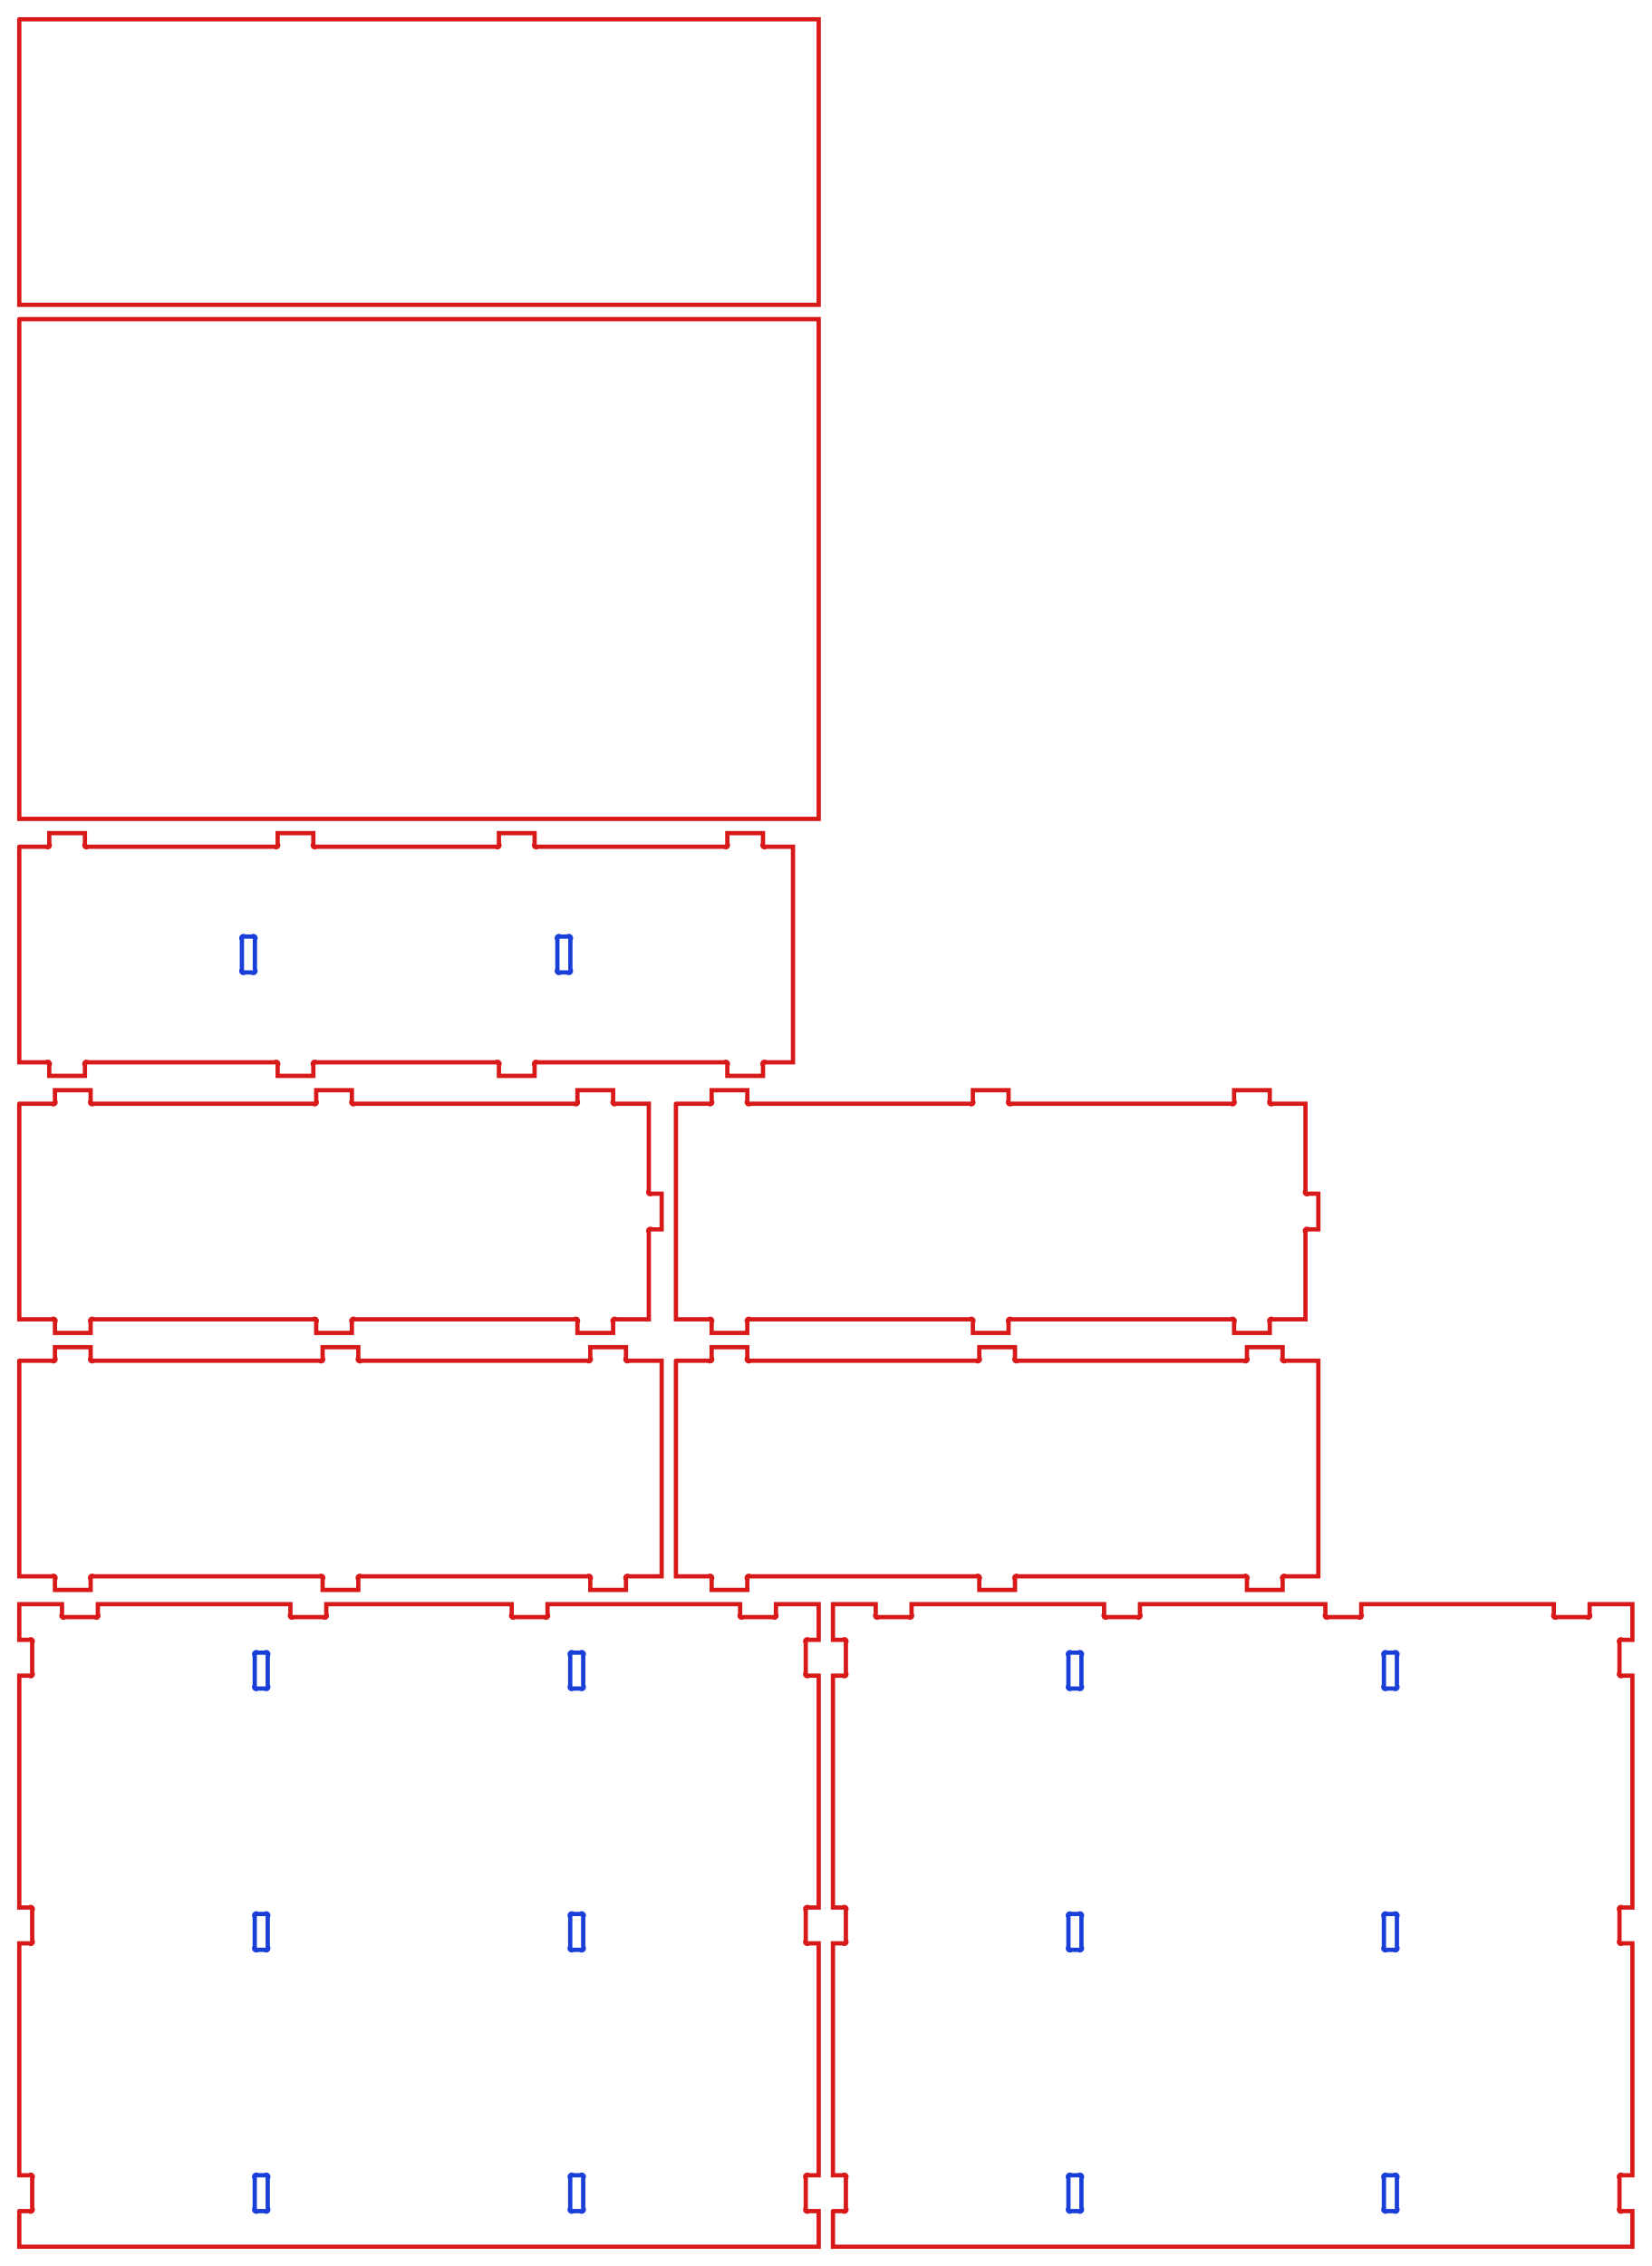
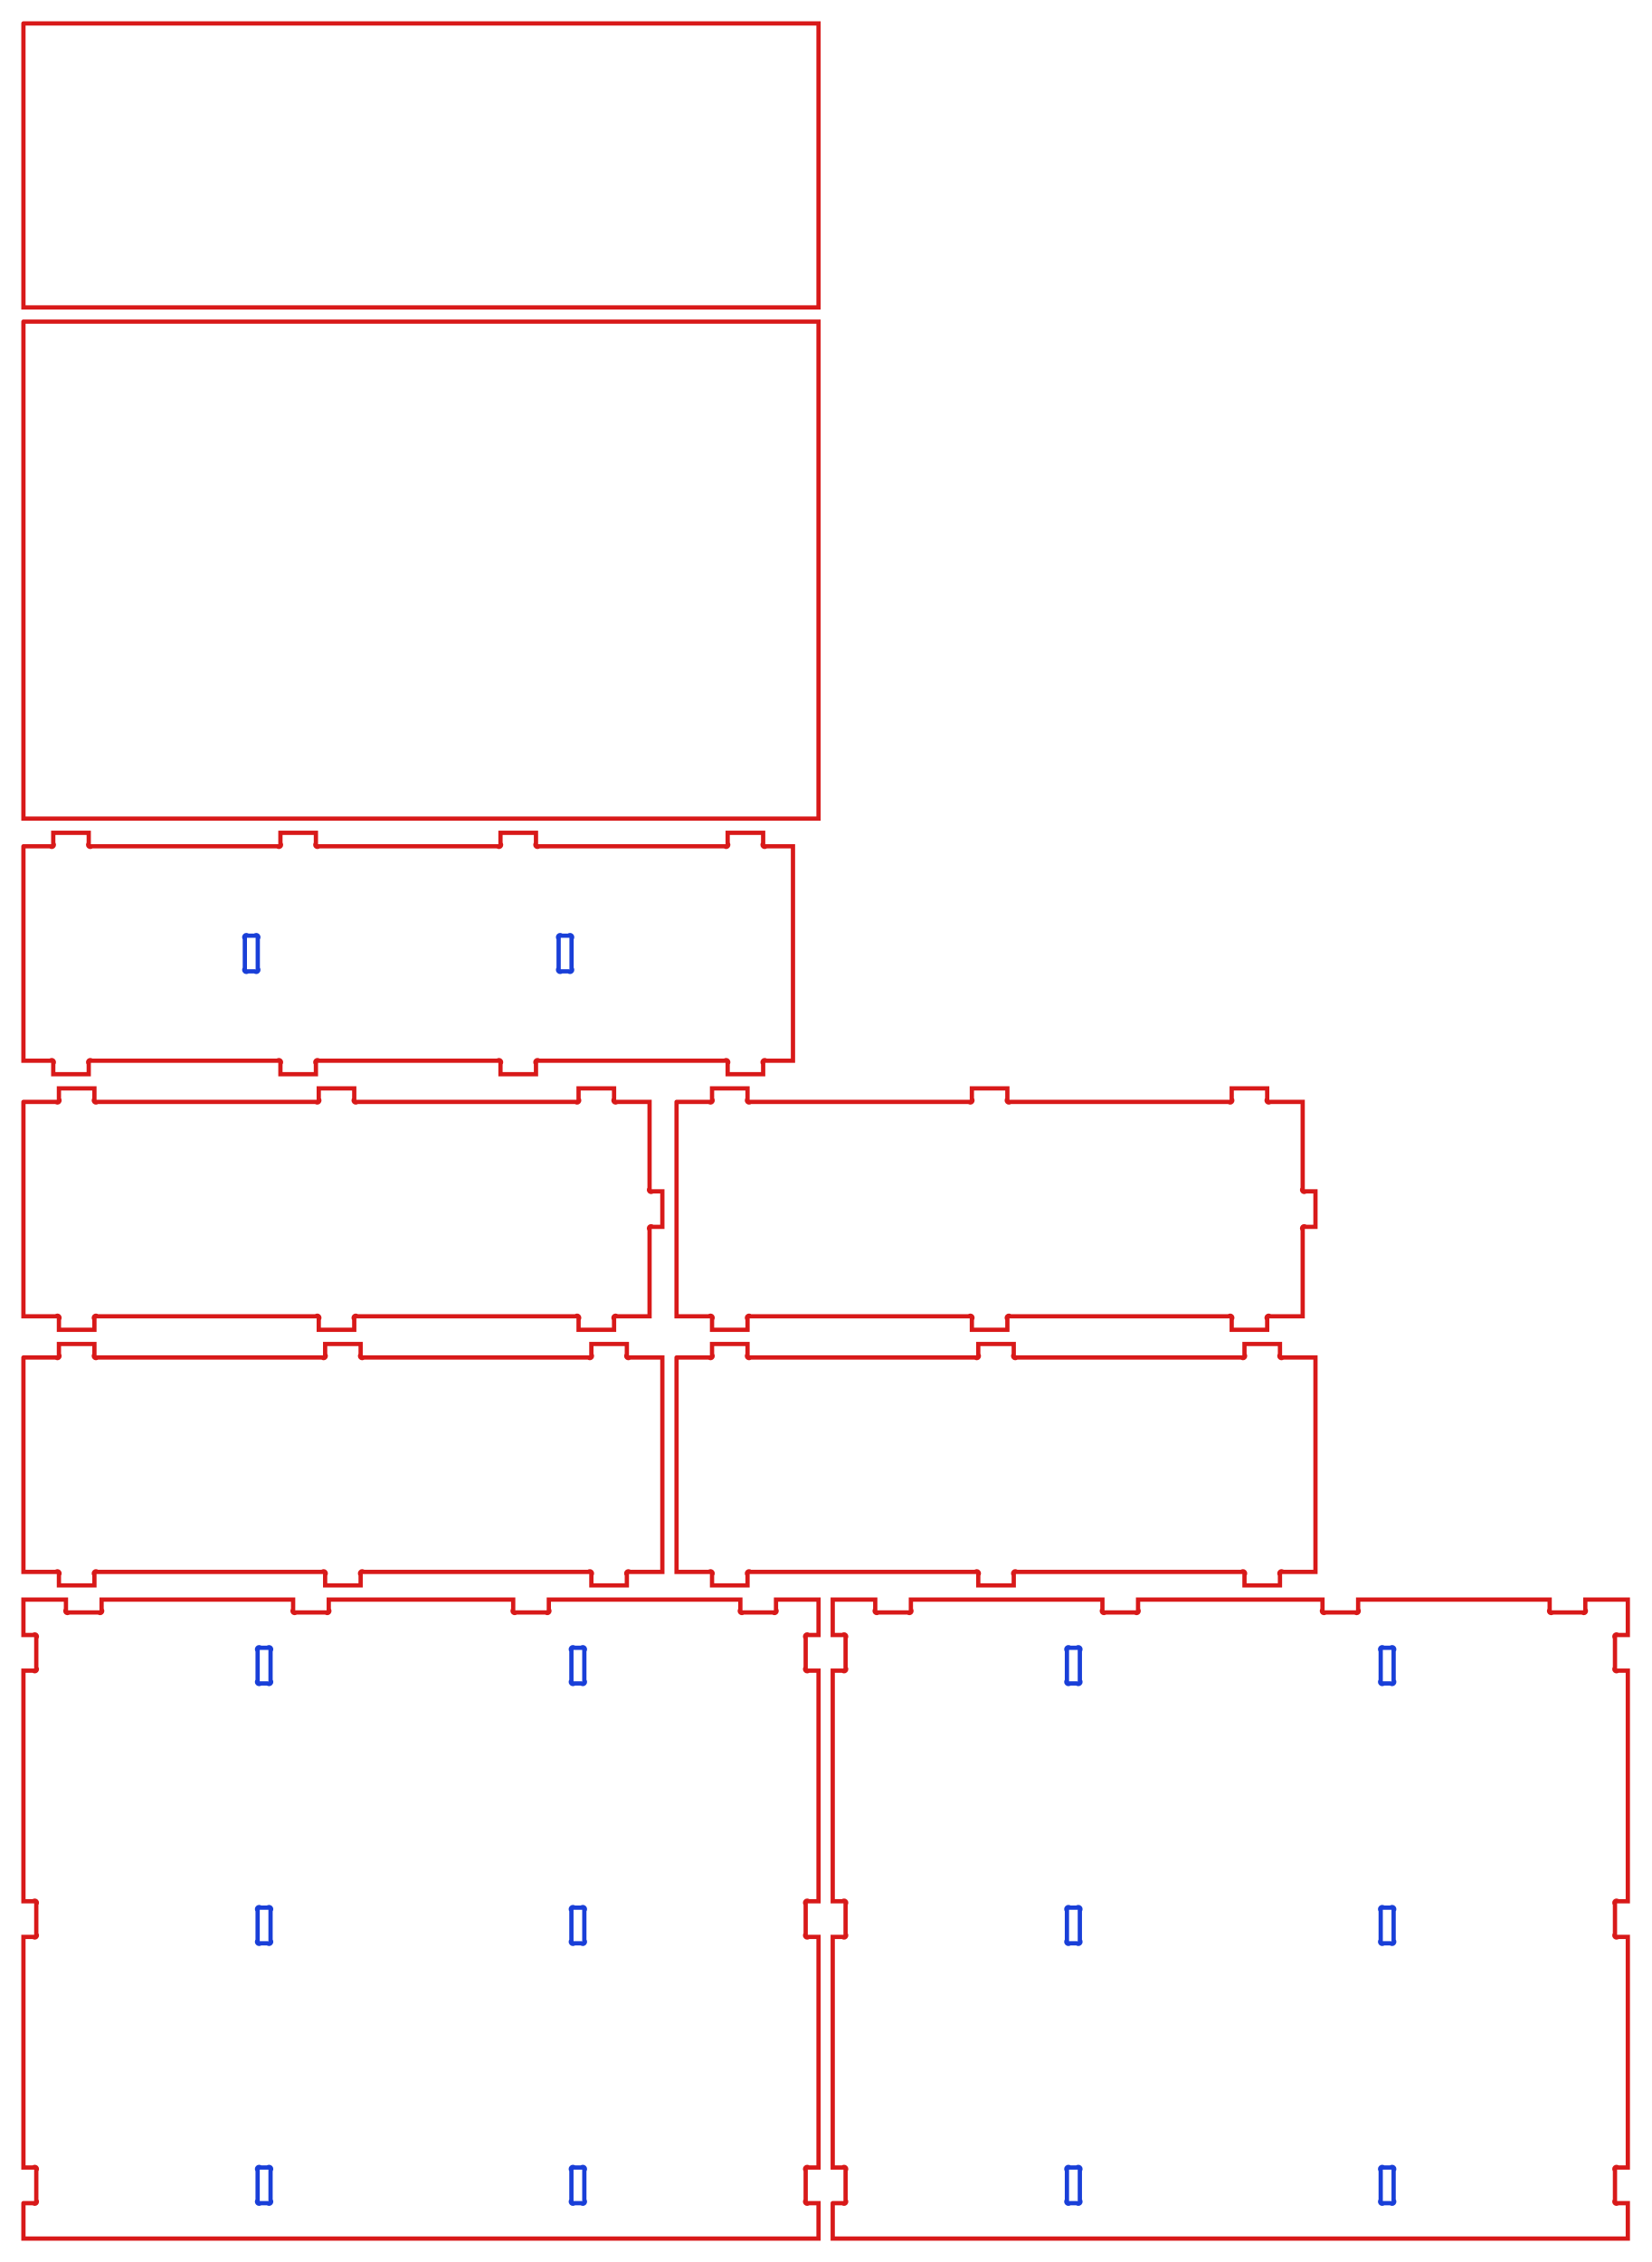
- <svg xmlns="http://www.w3.org/2000/svg" width="2314.0mm" height="3174.0mm" viewBox="-27.0 -3147.0 2314.0 3174.0" version="1.1">
+ <svg xmlns="http://www.w3.org/2000/svg" width="2326.0mm" height="3186.0mm" viewBox="-33.0 -3153.0 2326.0 3186.0" version="1.1">
  <g transform="scale(1,-1)" stroke-linecap="round">
    <g fill="none" stroke="rgb(216,25,25)" stroke-width="6.0" id="AUSSENKONTUR">
      <path d="M 0.0,49.9 L 0.0,0.0 L 1120.0,0.0 L 1120.0,49.9 L 1106.143,49.9 A 3,3 -45 1,0 1101.9,54.143 L 1101.9,95.857 A 3,3 -135 1,0 1106.143,100.1 L 1120.0,100.1 L 1120.0,424.9 L 1106.143,424.9 A 3,3 -45 0,0 1101.9,429.143 L 1101.9,470.857 A 3,3 -135 0,0 1106.143,475.1 L 1120.0,475.1 L 1120.0,799.9 L 1106.143,799.9 A 3,3 -45 0,0 1101.9,804.143 L 1101.9,845.857 A 3,3 -135 0,0 1106.143,850.1 L 1120.0,850.1 L 1120.0,900.0 L 1060.1,900.0 L 1060.1,886.143 A 3,3 45 0,0 1055.857,881.9 L 1014.143,881.9 A 3,3 -45 0,0 1009.9,886.143 L 1009.9,900.0 L 740.1,900.0 L 740.1,886.143 A 3,3 45 0,0 735.857,881.9 L 694.143,881.9 A 3,3 -45 0,0 689.9,886.143 L 689.9,900.0 L 430.1,900.0 L 430.1,886.143 A 3,3 45 0,0 425.857,881.9 L 384.143,881.9 A 3,3 -45 0,0 379.9,886.143 L 379.9,900.0 L 110.1,900.0 L 110.1,886.143 A 3,3 45 0,0 105.857,881.9 L 64.143,881.9 A 3,3 -45 0,0 59.9,886.143 L 59.9,900.0 L 0.0,900.0 L 0.0,850.1 L 13.857,850.1 A 3,3 135 0,0 18.1,845.857 L 18.1,804.143 A 3,3 45 0,0 13.857,799.9 L 0.0,799.9 L 0.0,475.1 L 13.857,475.1 A 3,3 135 0,0 18.1,470.857 L 18.1,429.143 A 3,3 45 0,0 13.857,424.9 L 0.0,424.9 L 0.0,100.1 L 13.857,100.1 A 3,3 135.0 0,0 18.1,95.857 L 18.1,54.143 A 3,3 45 0,0 13.857,49.9 L 0.0,49.9" />
      <path d="M 1140.0,49.9 L 1140.0,0.0 L 2260.0,0.0 L 2260.0,49.9 L 2246.143,49.9 A 3,3 -45 1,0 2241.9,54.143 L 2241.9,95.857 A 3,3 -135 1,0 2246.143,100.1 L 2260.0,100.1 L 2260.0,424.9 L 2246.143,424.9 A 3,3 -45 0,0 2241.9,429.143 L 2241.9,470.857 A 3,3 -135 0,0 2246.143,475.1 L 2260.0,475.1 L 2260.0,799.9 L 2246.143,799.9 A 3,3 -45 0,0 2241.9,804.143 L 2241.9,845.857 A 3,3 -135 0,0 2246.143,850.1 L 2260.0,850.1 L 2260.0,900.0 L 2200.1,900.0 L 2200.1,886.143 A 3,3 45 0,0 2195.857,881.9 L 2154.143,881.9 A 3,3 -45 0,0 2149.9,886.143 L 2149.9,900.0 L 1880.1,900.0 L 1880.1,886.143 A 3,3 45 0,0 1875.857,881.9 L 1834.143,881.9 A 3,3 -45 0,0 1829.9,886.143 L 1829.9,900.0 L 1570.1,900.0 L 1570.1,886.143 A 3,3 45 0,0 1565.857,881.9 L 1524.143,881.9 A 3,3 -45 0,0 1519.9,886.143 L 1519.9,900.0 L 1250.1,900.0 L 1250.1,886.143 A 3,3 45 0,0 1245.857,881.9 L 1204.143,881.9 A 3,3 -45 0,0 1199.9,886.143 L 1199.9,900.0 L 1140.0,900.0 L 1140.0,850.1 L 1153.857,850.1 A 3,3 135 0,0 1158.1,845.857 L 1158.1,804.143 A 3,3 45 0,0 1153.857,799.9 L 1140.0,799.9 L 1140.0,475.1 L 1153.857,475.1 A 3,3 135 0,0 1158.1,470.857 L 1158.1,429.143 A 3,3 45 0,0 1153.857,424.9 L 1140.0,424.9 L 1140.0,100.1 L 1153.857,100.1 A 3,3 135.0 0,0 1158.1,95.857 L 1158.1,54.143 A 3,3 45 0,0 1153.857,49.9 L 1140.0,49.9" />
      <path d="M 0.0,1241.0 L 0.0,939.0 L 45.757,939.0 A 3,3 135 0,0 50.0,934.757 L 50.0,920.0 L 100.0,920.0 L 100.0,934.757 A 3,3 -135 1,0 104.243,939.0 L 420.757,939.0 A 3,3 135 0,0 425.0,934.757 L 425.0,920.0 L 475.0,920.0 L 475.0,934.757 A 3,3 -135 1,0 479.243,939.0 L 795.757,939.0 A 3,3 135 0,0 800.0,934.757 L 800.0,920.0 L 850.0,920.0 L 850.0,934.757 A 3,3 -135 1,0 854.243,939.0 L 900.0,939.0 L 900.0,1241.0 L 854.243,1241.0 A 3,3 -45.0 1,0 850.0,1245.243 L 850.0,1260.0 L 800.0,1260.0 L 800.0,1245.243 A 3,3 45 0,0 795.757,1241.0 L 479.243,1241.0 A 3,3 -45.0 1,0 475.0,1245.243 L 475.0,1260.0 L 425.0,1260.0 L 425.0,1245.243 A 3,3 45 0,0 420.757,1241.0 L 104.243,1241.0 A 3,3 -45 1,0 100.0,1245.243 L 100.0,1260.0 L 50.0,1260.0 L 50.0,1245.243 A 3,3 45 0,0 45.757,1241.0 L 0.0,1241.0" />
      <path d="M 920.0,1241.0 L 920.0,939.0 L 965.757,939.0 A 3,3 135 0,0 970.0,934.757 L 970.0,920.0 L 1020.0,920.0 L 1020.0,934.757 A 3,3 -135 1,0 1024.243,939.0 L 1340.757,939.0 A 3,3 135 0,0 1345.0,934.757 L 1345.0,920.0 L 1395.0,920.0 L 1395.0,934.757 A 3,3 -135 1,0 1399.243,939.0 L 1715.757,939.0 A 3,3 135 0,0 1720.0,934.757 L 1720.0,920.0 L 1770.0,920.0 L 1770.0,934.757 A 3,3 -135 1,0 1774.243,939.0 L 1820.0,939.0 L 1820.0,1241.0 L 1774.243,1241.0 A 3,3 -45.0 1,0 1770.0,1245.243 L 1770.0,1260.0 L 1720.0,1260.0 L 1720.0,1245.243 A 3,3 45 0,0 1715.757,1241.0 L 1399.243,1241.0 A 3,3 -45.0 1,0 1395.0,1245.243 L 1395.0,1260.0 L 1345.0,1260.0 L 1345.0,1245.243 A 3,3 45 0,0 1340.757,1241.0 L 1024.243,1241.0 A 3,3 -45 1,0 1020.0,1245.243 L 1020.0,1260.0 L 970.0,1260.0 L 970.0,1245.243 A 3,3 45 0,0 965.757,1241.0 L 920.0,1241.0" />
      <path d="M 0.0,1601.0 L 0.0,1299.0 L 45.757,1299.0 A 3,3 135 0,0 50.0,1294.757 L 50.0,1280.0 L 100.0,1280.0 L 100.0,1294.757 A 3,3 -135 1,0 104.243,1299.0 L 411.757,1299.0 A 3,3 135 0,0 416.0,1294.757 L 416.0,1280.0 L 466.0,1280.0 L 466.0,1294.757 A 3,3 -135 1,0 470.243,1299.0 L 777.757,1299.0 A 3,3 135 0,0 782.0,1294.757 L 782.0,1280.0 L 832.0,1280.0 L 832.0,1294.757 A 3,3 -135 1,0 836.243,1299.0 L 882.0,1299.0 L 882.0,1420.757 A 3,3 -135 1,0 886.243,1425.0 L 900.0,1425.0 L 900.0,1475.0 L 886.243,1475.0 A 3,3 -45 1,0 882.0,1479.243 L 882.0,1601.0 L 836.243,1601.0 A 3,3 -45.0 1,0 832.0,1605.243 L 832.0,1620.0 L 782.0,1620.0 L 782.0,1605.243 A 3,3 45 0,0 777.757,1601.0 L 470.243,1601.0 A 3,3 -45.0 1,0 466.0,1605.243 L 466.0,1620.0 L 416.0,1620.0 L 416.0,1605.243 A 3,3 45 0,0 411.757,1601.0 L 104.243,1601.0 A 3,3 -45 1,0 100.0,1605.243 L 100.0,1620.0 L 50.0,1620.0 L 50.0,1605.243 A 3,3 45 0,0 45.757,1601.0 L 0.0,1601.0" />
      <path d="M 920.0,1601.0 L 920.0,1299.0 L 965.757,1299.0 A 3,3 135 0,0 970.0,1294.757 L 970.0,1280.0 L 1020.0,1280.0 L 1020.0,1294.757 A 3,3 -135 1,0 1024.243,1299.0 L 1331.757,1299.0 A 3,3 135 0,0 1336.0,1294.757 L 1336.0,1280.0 L 1386.0,1280.0 L 1386.0,1294.757 A 3,3 -135 1,0 1390.243,1299.0 L 1697.757,1299.0 A 3,3 135 0,0 1702.0,1294.757 L 1702.0,1280.0 L 1752.0,1280.0 L 1752.0,1294.757 A 3,3 -135 1,0 1756.243,1299.0 L 1802.0,1299.0 L 1802.0,1420.757 A 3,3 -135 1,0 1806.243,1425.0 L 1820.0,1425.0 L 1820.0,1475.0 L 1806.243,1475.0 A 3,3 -45 1,0 1802.0,1479.243 L 1802.0,1601.0 L 1756.243,1601.0 A 3,3 -45.0 1,0 1752.0,1605.243 L 1752.0,1620.0 L 1702.0,1620.0 L 1702.0,1605.243 A 3,3 45 0,0 1697.757,1601.0 L 1390.243,1601.0 A 3,3 -45.0 1,0 1386.0,1605.243 L 1386.0,1620.0 L 1336.0,1620.0 L 1336.0,1605.243 A 3,3 45 0,0 1331.757,1601.0 L 1024.243,1601.0 A 3,3 -45 1,0 1020.0,1605.243 L 1020.0,1620.0 L 970.0,1620.0 L 970.0,1605.243 A 3,3 45 0,0 965.757,1601.0 L 920.0,1601.0" />
      <path d="M 0.0,1961.0 L 0.0,1659.0 L 37.757,1659.0 A 3,3 135 0,0 42.0,1654.757 L 42.0,1640.0 L 92.0,1640.0 L 92.0,1654.757 A 3,3 -135 1,0 96.243,1659.0 L 357.757,1659.0 A 3,3 135 0,0 362.0,1654.757 L 362.0,1640.0 L 412.0,1640.0 L 412.0,1654.757 A 3,3 -135 1,0 416.243,1659.0 L 667.757,1659.0 A 3,3 135 0,0 672.0,1654.757 L 672.0,1640.0 L 722.0,1640.0 L 722.0,1654.757 A 3,3 -135 1,0 726.243,1659.0 L 987.757,1659.0 A 3,3 135 0,0 992.0,1654.757 L 992.0,1640.0 L 1042.0,1640.0 L 1042.0,1654.757 A 3,3 -135 1,0 1046.243,1659.0 L 1084.0,1659.0 L 1084.0,1961.0 L 1046.243,1961.0 A 3,3 -45 0,0 1042.0,1965.243 L 1042.0,1980.0 L 992.0,1980.0 L 992.0,1965.243 A 3,3 45 0,0 987.757,1961.0 L 726.243,1961.0 A 3,3 -45.0 1,0 722.0,1965.243 L 722.0,1980.0 L 672.0,1980.0 L 672.0,1965.243 A 3,3 45 0,0 667.757,1961.0 L 416.243,1961.0 A 3,3 -45.0 1,0 412.0,1965.243 L 412.0,1980.0 L 362.0,1980.0 L 362.0,1965.243 A 3,3 45 0,0 357.757,1961.0 L 96.243,1961.0 A 3,3 -45 1,0 92.0,1965.243 L 92.0,1980.0 L 42.0,1980.0 L 42.0,1965.243 A 3,3 45 0,0 37.757,1961.0 L 0.0,1961.0" />
      <path d="M 0.0,2700.0 L 0.0,2000.0 L 1120.0,2000.0 L 1120.0,2700.0 L 0.0,2700.0" />
      <path d="M 0.0,3120.0 L 0.0,2720.0 L 1120.0,2720.0 L 1120.0,3120.0 L 0.0,3120.0" />
    </g>
    <g fill="none" stroke="rgb(25,63,216)" stroke-width="6.0" id="INNENKONTUR">
      <path d="M 343.857,49.9 L 334.143,49.9 A 3,3 -45 1,0 329.9,54.143 L 329.9,95.857 A 3,3 -135 1,0 334.143,100.1 L 343.857,100.1 A 3,3 135 0,0 348.1,95.857 L 348.1,54.143 A 3,3 45 0,0 343.857,49.9" />
      <path d="M 785.857,49.9 L 776.143,49.9 A 3,3 -45 1,0 771.9,54.143 L 771.9,95.857 A 3,3 -135 1,0 776.143,100.1 L 785.857,100.1 A 3,3 135 0,0 790.1,95.857 L 790.1,54.143 A 3,3 45 0,0 785.857,49.9" />
      <path d="M 343.857,415.9 L 334.143,415.9 A 3,3 -45.0 1,0 329.9,420.143 L 329.9,461.857 A 3,3 -135 1,0 334.143,466.1 L 343.857,466.1 A 3,3 135 0,0 348.1,461.857 L 348.1,420.143 A 3,3 45 0,0 343.857,415.9" />
      <path d="M 343.857,781.9 L 334.143,781.9 A 3,3 -45 0,0 329.9,786.143 L 329.9,827.857 A 3,3 -135.0 0,0 334.143,832.1 L 343.857,832.1 A 3,3 135.0 0,0 348.1,827.857 L 348.1,786.143 A 3,3 45 0,0 343.857,781.9" />
      <path d="M 785.857,415.9 L 776.143,415.9 A 3,3 -45.0 1,0 771.9,420.143 L 771.9,461.857 A 3,3 -135 1,0 776.143,466.1 L 785.857,466.1 A 3,3 135.0 0,0 790.1,461.857 L 790.1,420.143 A 3,3 45 0,0 785.857,415.9" />
      <path d="M 785.857,781.9 L 776.143,781.9 A 3,3 -45 0,0 771.9,786.143 L 771.9,827.857 A 3,3 -135 0,0 776.143,832.1 L 785.857,832.1 A 3,3 135.0 0,0 790.1,827.857 L 790.1,786.143 A 3,3 45 0,0 785.857,781.9" />
      <path d="M 1483.857,49.9 L 1474.143,49.9 A 3,3 -45 1,0 1469.9,54.143 L 1469.9,95.857 A 3,3 -135 1,0 1474.143,100.1 L 1483.857,100.1 A 3,3 135 0,0 1488.1,95.857 L 1488.1,54.143 A 3,3 45 0,0 1483.857,49.9" />
      <path d="M 1925.857,49.9 L 1916.143,49.9 A 3,3 -45 1,0 1911.9,54.143 L 1911.9,95.857 A 3,3 -135 1,0 1916.143,100.1 L 1925.857,100.1 A 3,3 135 0,0 1930.1,95.857 L 1930.1,54.143 A 3,3 45 0,0 1925.857,49.9" />
      <path d="M 1483.857,415.9 L 1474.143,415.9 A 3,3 -45.0 1,0 1469.9,420.143 L 1469.9,461.857 A 3,3 -135 1,0 1474.143,466.1 L 1483.857,466.1 A 3,3 135 0,0 1488.1,461.857 L 1488.1,420.143 A 3,3 45 0,0 1483.857,415.9" />
      <path d="M 1483.857,781.9 L 1474.143,781.9 A 3,3 -45 0,0 1469.9,786.143 L 1469.9,827.857 A 3,3 -135.0 0,0 1474.143,832.1 L 1483.857,832.1 A 3,3 135.0 0,0 1488.1,827.857 L 1488.1,786.143 A 3,3 45 0,0 1483.857,781.9" />
      <path d="M 1925.857,415.9 L 1916.143,415.9 A 3,3 -45.0 1,0 1911.9,420.143 L 1911.9,461.857 A 3,3 -135 1,0 1916.143,466.1 L 1925.857,466.1 A 3,3 135.0 0,0 1930.1,461.857 L 1930.1,420.143 A 3,3 45 0,0 1925.857,415.9" />
      <path d="M 1925.857,781.9 L 1916.143,781.9 A 3,3 -45 0,0 1911.9,786.143 L 1911.9,827.857 A 3,3 -135 0,0 1916.143,832.1 L 1925.857,832.1 A 3,3 135.0 0,0 1930.1,827.857 L 1930.1,786.143 A 3,3 45 0,0 1925.857,781.9" />
      <path d="M 325.857,1784.9 L 316.143,1784.9 A 3,3 -45 1,0 311.9,1789.143 L 311.9,1830.857 A 3,3 -135 1,0 316.143,1835.1 L 325.857,1835.1 A 3,3 135 0,0 330.1,1830.857 L 330.1,1789.143 A 3,3 45 0,0 325.857,1784.9" />
      <path d="M 767.857,1784.9 L 758.143,1784.9 A 3,3 -45 1,0 753.9,1789.143 L 753.9,1830.857 A 3,3 -135 1,0 758.143,1835.1 L 767.857,1835.1 A 3,3 135 0,0 772.1,1830.857 L 772.1,1789.143 A 3,3 45 0,0 767.857,1784.9" />
    </g>
  </g>
</svg>
